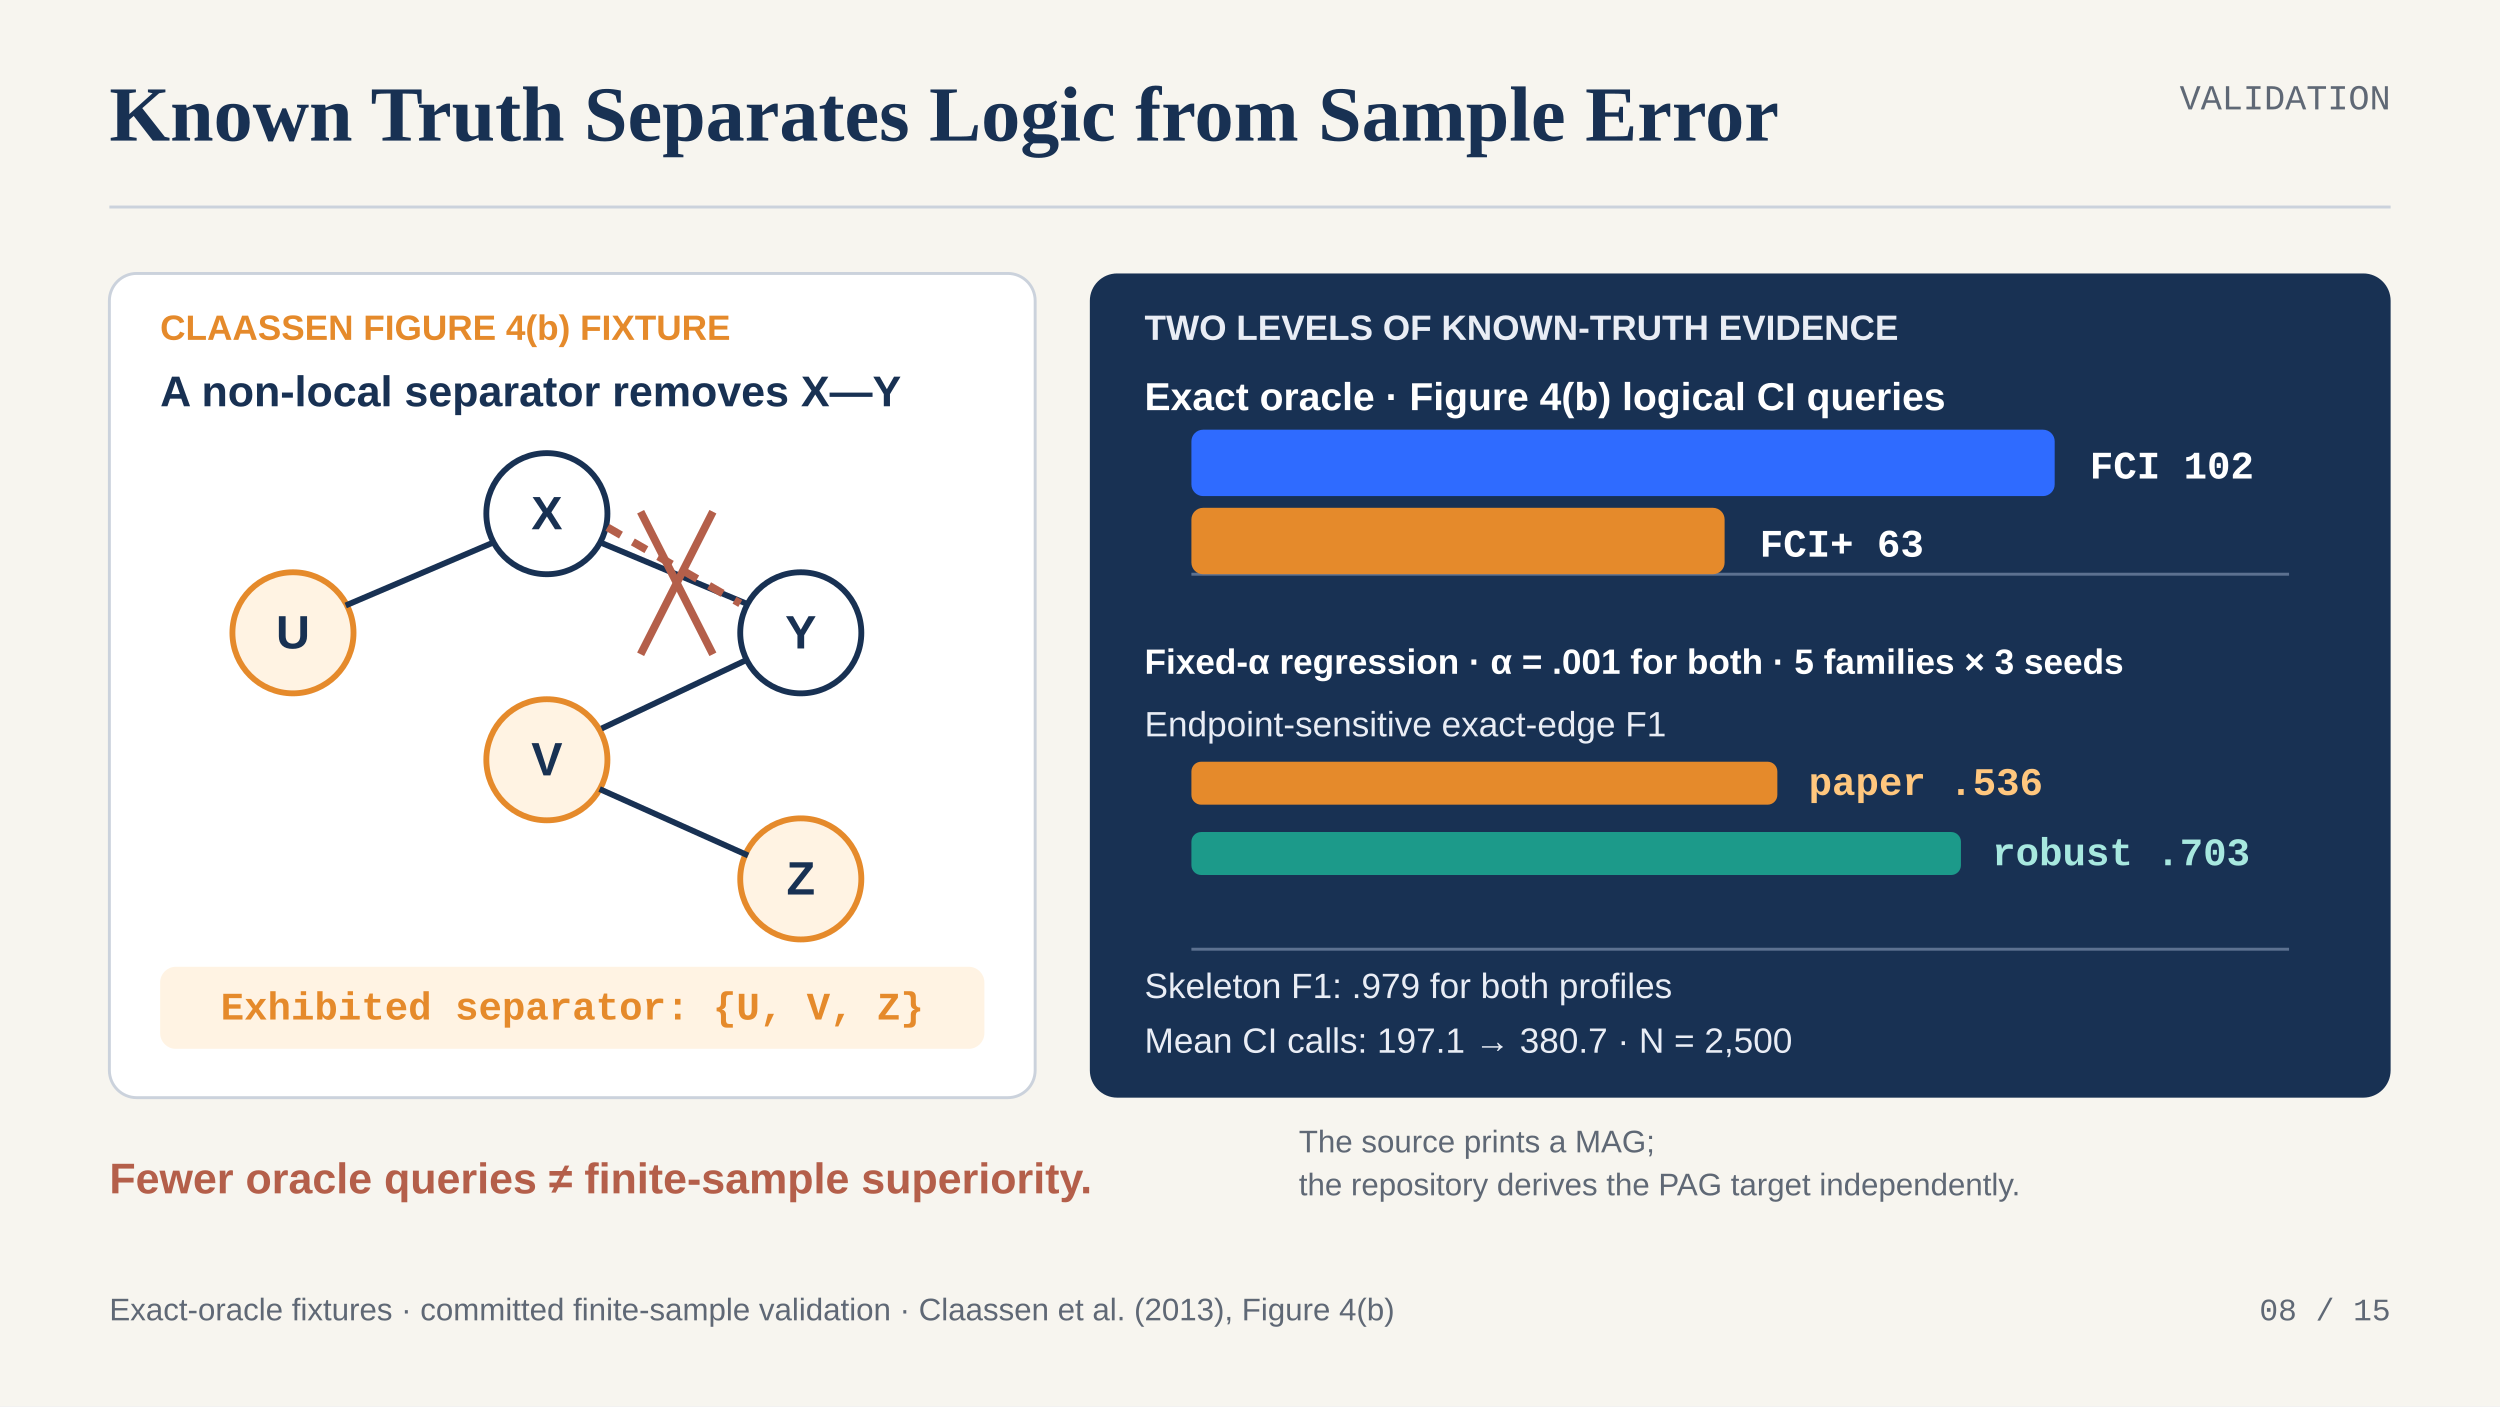
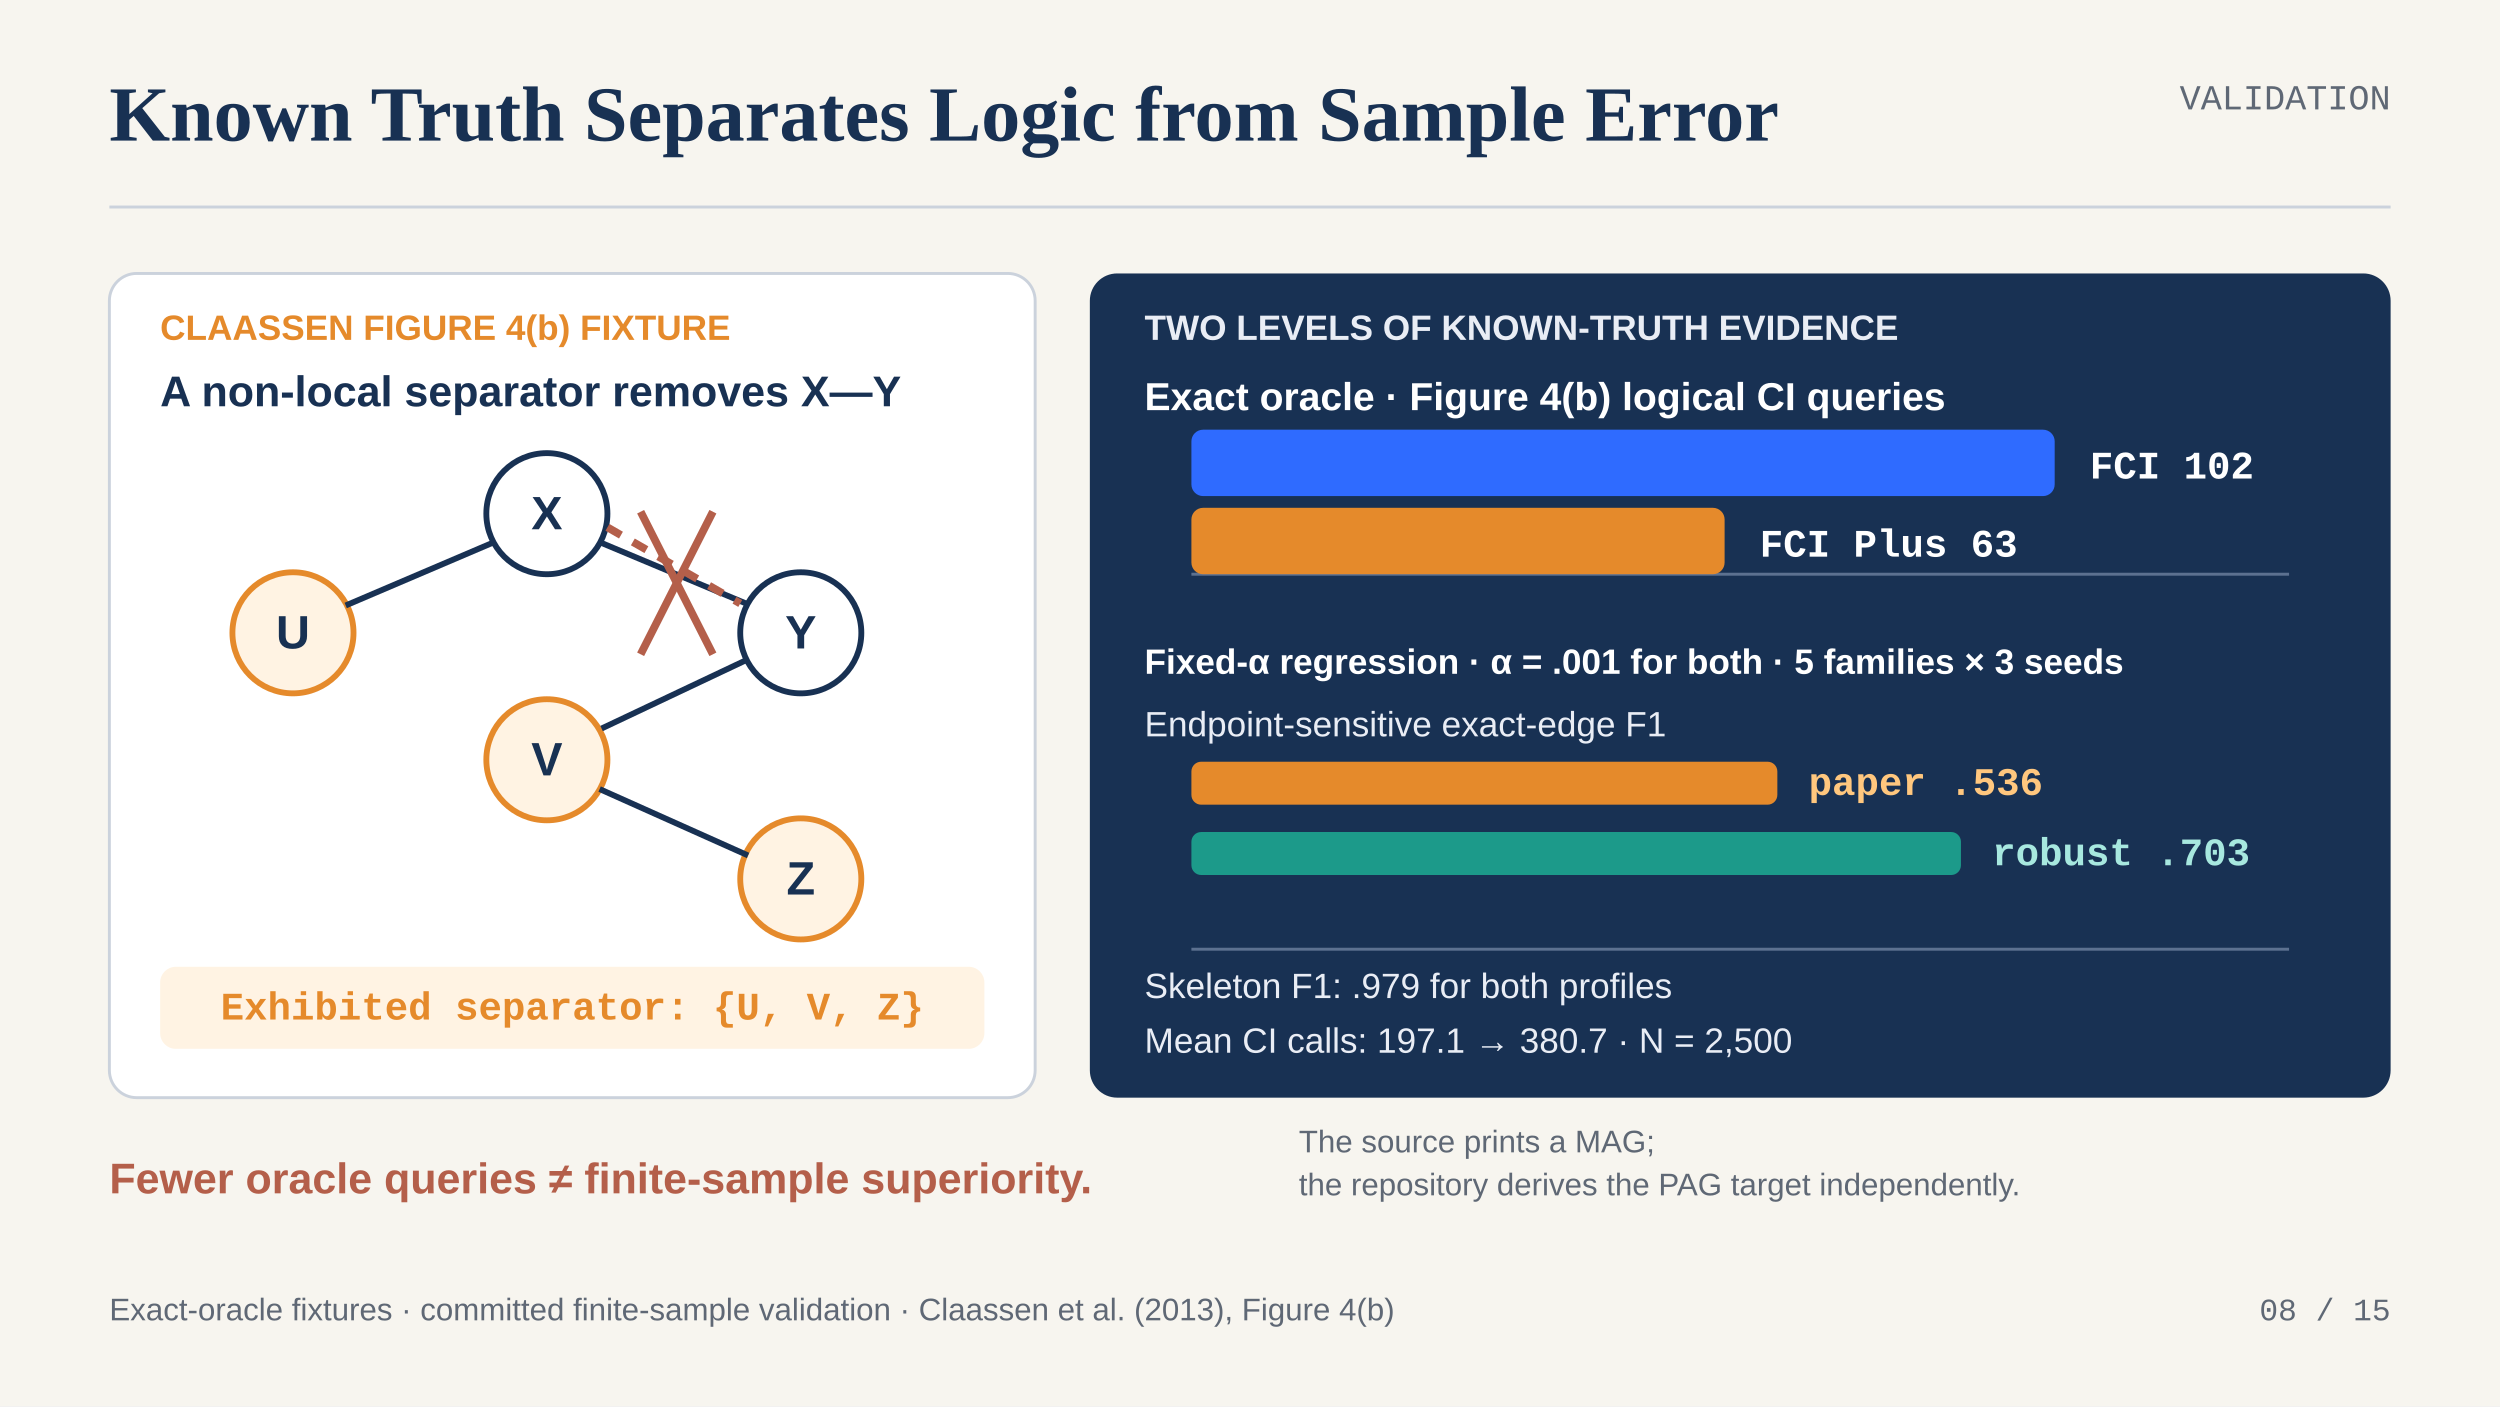
<svg xmlns="http://www.w3.org/2000/svg" viewBox="0 0 1280 720" width="1280" height="720" data-pptx-page-role="content">
  <rect id="page-background-08" data-pptx-role="background" x="0" y="0" width="1280" height="720" fill="#F7F5EF" />
  <g id="header-08" data-pptx-bounds="56 34 1168 88">
    <text x="56" y="72" font-family="Georgia, Times New Roman, serif" font-size="40" font-weight="700" fill="#183153">Known Truth Separates Logic from Sample Error</text>
    <text x="1224" y="56" text-anchor="end" font-family="Consolas, Courier New, monospace" font-size="18" fill="#5F6875">VALIDATION</text>
    <line x1="56" y1="106" x2="1224" y2="106" stroke="#CBD2DC" stroke-width="1.5" />
  </g>
  <g id="figure4-panel-08" data-pptx-bounds="56 140 474 422">
    <rect x="56" y="140" width="474" height="422" rx="14" fill="#FFFFFF" stroke="#CBD2DC" stroke-width="1.5" />
    <text x="82" y="174" font-family="Arial, Helvetica, sans-serif" font-size="18" font-weight="700" fill="#E58A2B">CLAASSEN FIGURE 4(b) FIXTURE</text>
    <text x="82" y="208" font-family="Arial, Helvetica, sans-serif" font-size="22" font-weight="700" fill="#183153">A non-local separator removes X—Y</text>
    <circle cx="150" cy="324" r="31" fill="#FFF3E3" stroke="#E58A2B" stroke-width="3" />
    <text x="150" y="332" text-anchor="middle" font-family="Arial, Helvetica, sans-serif" font-size="24" font-weight="700" fill="#183153">U</text>
    <circle cx="280" cy="263" r="31" fill="#FFFFFF" stroke="#183153" stroke-width="3" />
    <text x="280" y="271" text-anchor="middle" font-family="Arial, Helvetica, sans-serif" font-size="24" font-weight="700" fill="#183153">X</text>
    <circle cx="410" cy="324" r="31" fill="#FFFFFF" stroke="#183153" stroke-width="3" />
    <text x="410" y="332" text-anchor="middle" font-family="Arial, Helvetica, sans-serif" font-size="24" font-weight="700" fill="#183153">Y</text>
    <circle cx="280" cy="389" r="31" fill="#FFF3E3" stroke="#E58A2B" stroke-width="3" />
    <text x="280" y="397" text-anchor="middle" font-family="Arial, Helvetica, sans-serif" font-size="24" font-weight="700" fill="#183153">V</text>
    <circle cx="410" cy="450" r="31" fill="#FFF3E3" stroke="#E58A2B" stroke-width="3" />
    <text x="410" y="458" text-anchor="middle" font-family="Arial, Helvetica, sans-serif" font-size="24" font-weight="700" fill="#183153">Z</text>
    <line x1="177" y1="310" x2="252" y2="278" stroke="#183153" stroke-width="3" />
    <line x1="308" y1="278" x2="382" y2="309" stroke="#183153" stroke-width="3" />
    <line x1="308" y1="373" x2="382" y2="338" stroke="#183153" stroke-width="3" />
    <line x1="307" y1="404" x2="383" y2="438" stroke="#183153" stroke-width="3" />
    <line x1="311" y1="270" x2="379" y2="309" stroke="#B45F4A" stroke-width="4" stroke-dasharray="8 7" />
    <line x1="328" y1="262" x2="365" y2="335" stroke="#B45F4A" stroke-width="4" />
    <line x1="365" y1="262" x2="328" y2="335" stroke="#B45F4A" stroke-width="4" />
    <rect x="82" y="495" width="422" height="42" rx="8" fill="#FFF3E3" />
    <text x="293" y="522" text-anchor="middle" font-family="Consolas, Courier New, monospace" font-size="20" font-weight="700" fill="#E58A2B">Exhibited separator: {U, V, Z}</text>
  </g>
  <g id="metrics-panel-08" data-pptx-bounds="558 140 666 422">
    <rect x="558" y="140" width="666" height="422" rx="14" fill="#183153" />
    <text x="586" y="174" font-family="Arial, Helvetica, sans-serif" font-size="18" font-weight="700" fill="#E9EDF5">TWO LEVELS OF KNOWN-TRUTH EVIDENCE</text>
    <g id="chartArea">
      <line x1="610" y1="294" x2="1172" y2="294" stroke="#5C7190" stroke-width="1.5" />
      <line x1="610" y1="486" x2="1172" y2="486" stroke="#5C7190" stroke-width="1.5" />
      <rect x="610" y="220" width="442" height="34" rx="6" fill="#2F6BFF" />
      <rect x="610" y="260" width="273" height="34" rx="6" fill="#E58A2B" />
      <rect x="610" y="390" width="300" height="22" rx="5" fill="#E58A2B" />
      <rect x="610" y="426" width="394" height="22" rx="5" fill="#1C9A8A" />
    </g>
    <text x="586" y="210" font-family="Arial, Helvetica, sans-serif" font-size="20" font-weight="700" fill="#FFFFFF">Exact oracle · Figure 4(b) logical CI queries</text>
    <text x="1070" y="245" font-family="Consolas, Courier New, monospace" font-size="20" font-weight="700" fill="#FFFFFF">FCI 102</text>
-     <text x="901" y="285" font-family="Consolas, Courier New, monospace" font-size="20" font-weight="700" fill="#FFFFFF">FCI+ 63</text>
+     <text x="901" y="285" font-family="Consolas, Courier New, monospace" font-size="20" font-weight="700" fill="#FFFFFF">FCI Plus 63</text>
    <text x="586" y="345" font-family="Arial, Helvetica, sans-serif" font-size="18" font-weight="700" fill="#FFFFFF">Fixed-α regression · α = .001 for both · 5 families × 3 seeds</text>
    <text x="586" y="377" font-family="Arial, Helvetica, sans-serif" font-size="18" fill="#E9EDF5">Endpoint-sensitive exact-edge F1</text>
    <text x="926" y="407" font-family="Consolas, Courier New, monospace" font-size="20" font-weight="700" fill="#FFC77E">paper .536</text>
    <text x="1020" y="443" font-family="Consolas, Courier New, monospace" font-size="20" font-weight="700" fill="#A7E8DF">robust .703</text>
-     <text fill="#E9EDF5" font-size="18" font-family="Arial, Helvetica, sans-serif" x="586" y="511">Skeleton F1: .979 for both profiles</text>
-     <text fill="#E9EDF5" font-size="18" font-family="Arial, Helvetica, sans-serif" x="586" y="539">Mean CI calls: 197.1 → 380.7 · N = 2,500</text>
+     <text font-family="Arial, Helvetica, sans-serif" font-size="18" fill="#E9EDF5" x="586" y="511">Skeleton F1: .979 for both profiles</text>
+     <text font-family="Arial, Helvetica, sans-serif" font-size="18" fill="#E9EDF5" x="586" y="539">Mean CI calls: 197.1 → 380.7 · N = 2,500</text>
  </g>
  <g id="caveat-08" data-pptx-bounds="56 585 1168 55">
    <text x="56" y="611" font-family="Arial, Helvetica, sans-serif" font-size="22" font-weight="700" fill="#B45F4A">Fewer oracle queries ≠ finite-sample superiority.</text>
-     <text fill="#5F6875" font-size="16" font-family="Arial, Helvetica, sans-serif" x="665" y="590">The source prints a MAG;</text>
-     <text fill="#5F6875" font-size="16" font-family="Arial, Helvetica, sans-serif" x="665" y="612">the repository derives the PAG target independently.</text>
+     <text font-family="Arial, Helvetica, sans-serif" font-size="16" fill="#5F6875" x="665" y="590">The source prints a MAG;</text>
+     <text font-family="Arial, Helvetica, sans-serif" font-size="16" fill="#5F6875" x="665" y="612">the repository derives the PAG target independently.</text>
  </g>
  <g id="footer-08" data-pptx-bounds="56 651 1168 37">
    <text x="56" y="676" font-family="Arial, Helvetica, sans-serif" font-size="16" fill="#5F6875">Exact-oracle fixtures · committed finite-sample validation · Claassen et al. (2013), Figure 4(b)</text>
    <text x="1224" y="676" text-anchor="end" font-family="Consolas, Courier New, monospace" font-size="16" fill="#5F6875">08 / 15</text>
  </g>
</svg>
